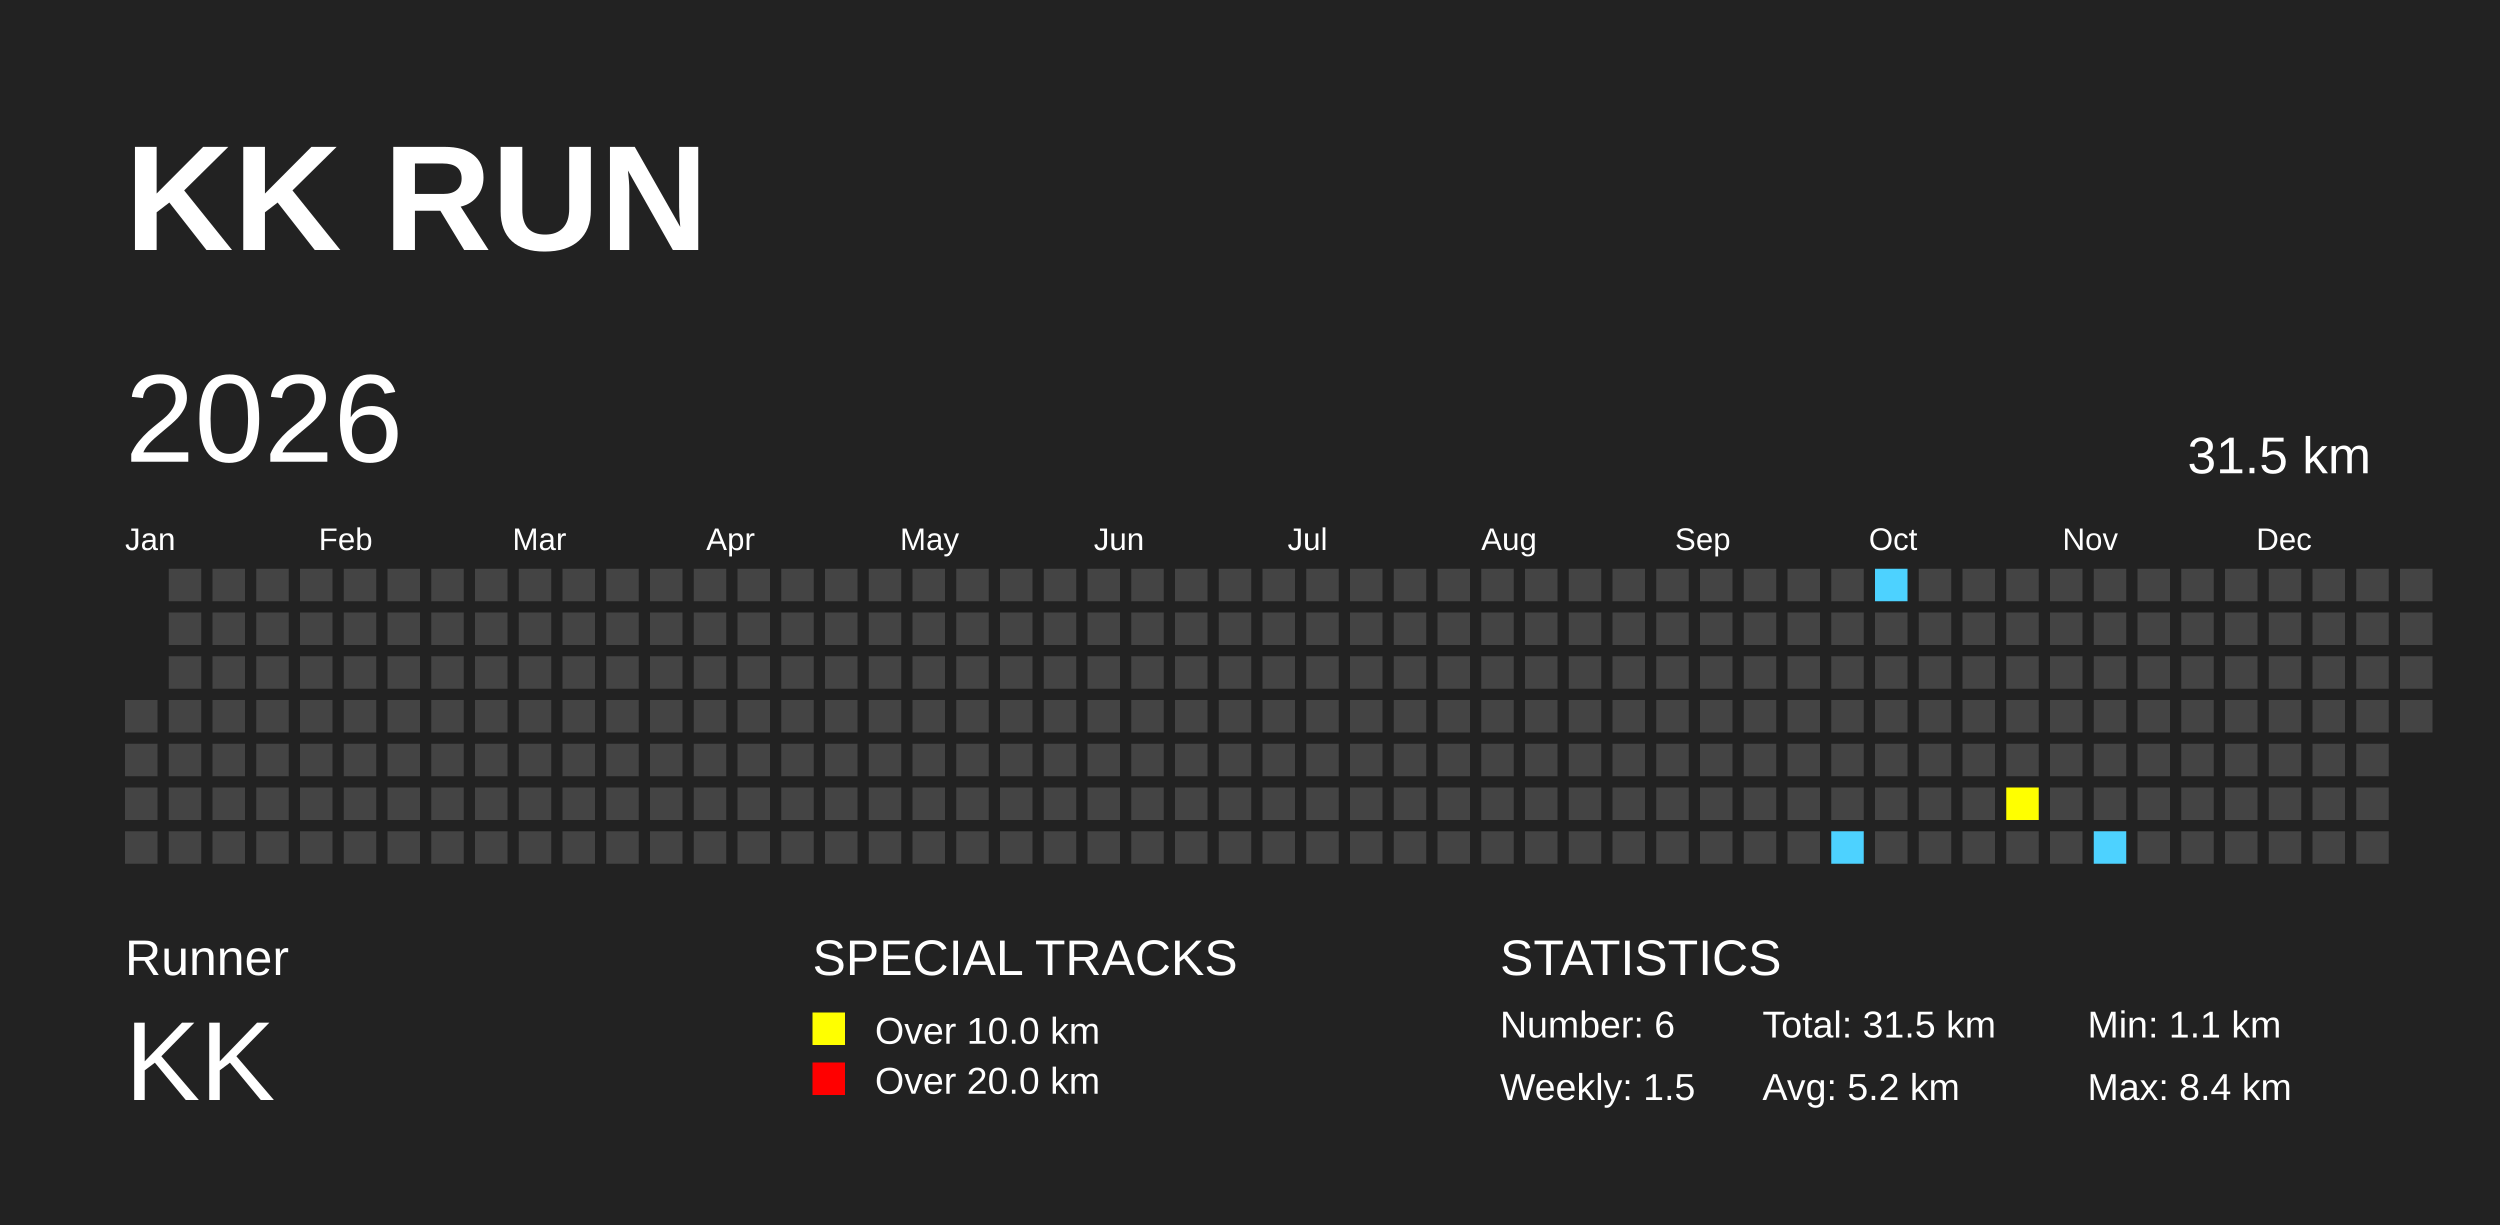
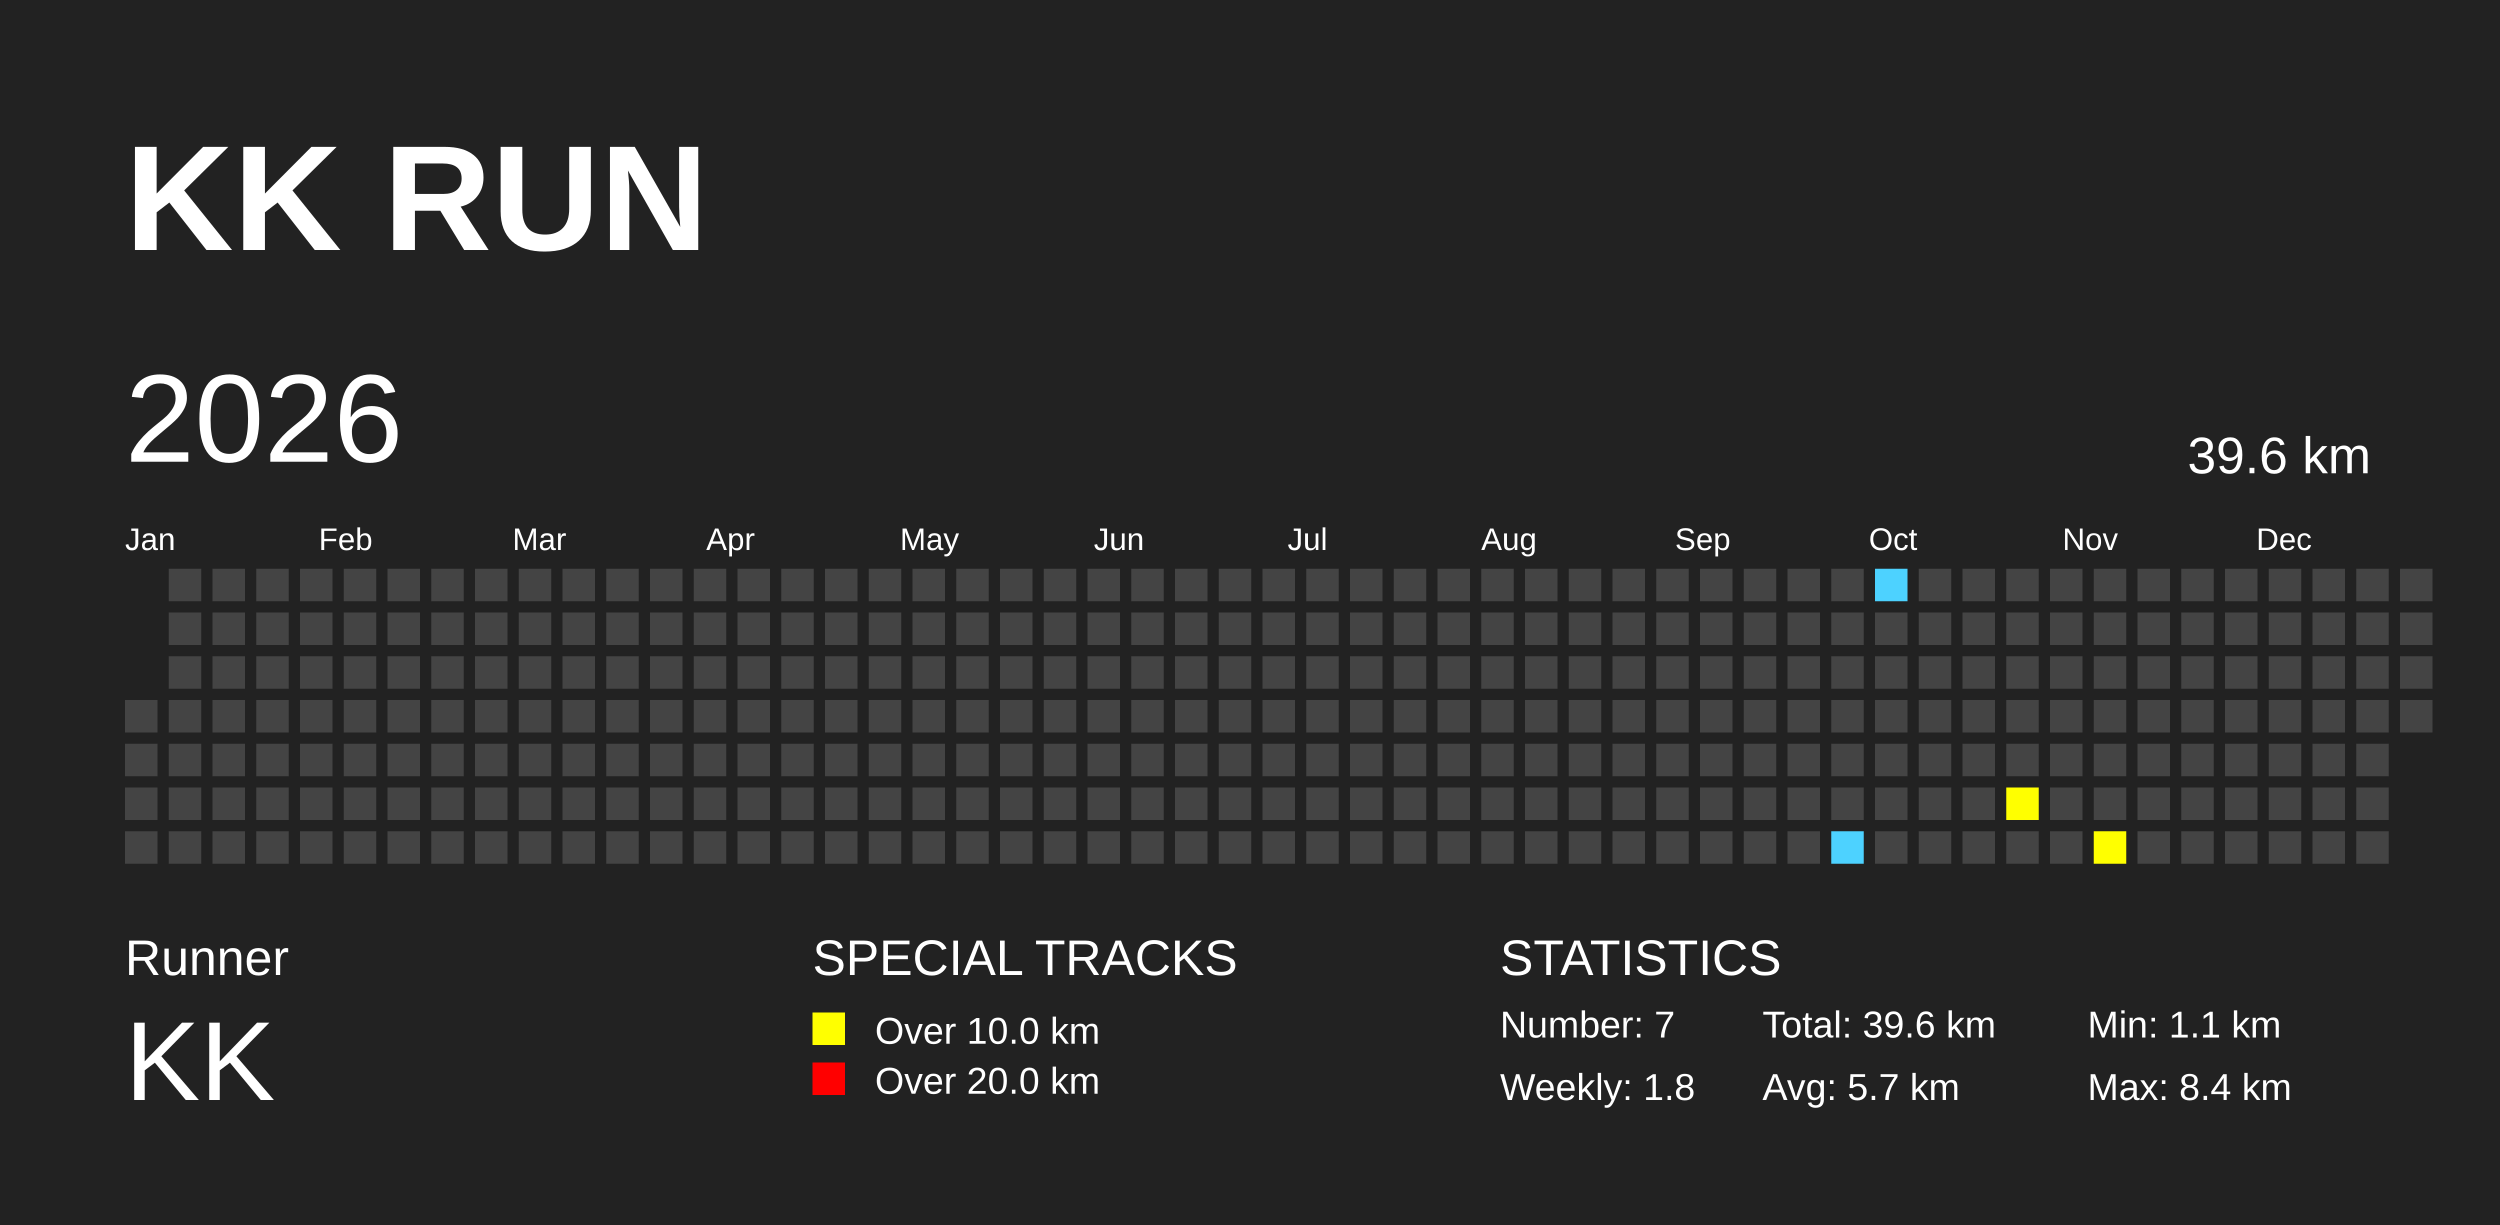
<svg xmlns="http://www.w3.org/2000/svg" baseProfile="full" height="98mm" version="1.1" viewBox="0,0,200,98" width="200mm">
  <defs>
    <pattern height="2" id="indoor-stripe" patternUnits="userSpaceOnUse" width="2">
      <line stroke="white" stroke-opacity="0.45" stroke-width="0.5" x1="0" x2="2" y1="2" y2="0" />
    </pattern>
  </defs>
  <rect fill="#222222" height="98" width="200" x="0" y="0" />
  <text fill="#FFFFFF" style="font-size:12px; font-family:Arial; font-weight:bold;" x="10" y="20">KK RUN</text>
  <text fill="#FFFFFF" style="font-size:4px; font-family:Arial" x="10" y="78">Runner</text>
  <text fill="#FFFFFF" style="font-size:9px; font-family:Arial" x="10" y="88">KK</text>
  <text fill="#FFFFFF" style="font-size:4px; font-family:Arial" x="65" y="78">SPECIAL TRACKS</text>
  <rect fill="yellow" height="2.6" width="2.6" x="65" y="81" />
  <text fill="#FFFFFF" style="font-size:3px; font-family:Arial" x="70" y="83.5">Over 10.0 km</text>
  <rect fill="red" height="2.6" width="2.6" x="65" y="85" />
  <text fill="#FFFFFF" style="font-size:3px; font-family:Arial" x="70" y="87.5">Over 20.0 km</text>
  <text fill="#FFFFFF" style="font-size:4px; font-family:Arial" x="120" y="78">STATISTICS</text>
-   <text fill="#FFFFFF" style="font-size:3px; font-family:Arial" x="120" y="83">Number: 6</text>
-   <text fill="#FFFFFF" style="font-size:3px; font-family:Arial" x="120" y="88">Weekly: 1.5</text>
-   <text fill="#FFFFFF" style="font-size:3px; font-family:Arial" x="141" y="83">Total: 31.5 km</text>
-   <text fill="#FFFFFF" style="font-size:3px; font-family:Arial" x="141" y="88">Avg: 5.2 km</text>
+   <text fill="#FFFFFF" style="font-size:3px; font-family:Arial" x="120" y="83">Number: 7</text>
+   <text fill="#FFFFFF" style="font-size:3px; font-family:Arial" x="120" y="88">Weekly: 1.8</text>
+   <text fill="#FFFFFF" style="font-size:3px; font-family:Arial" x="141" y="83">Total: 39.6 km</text>
+   <text fill="#FFFFFF" style="font-size:3px; font-family:Arial" x="141" y="88">Avg: 5.7 km</text>
  <text fill="#FFFFFF" style="font-size:3px; font-family:Arial" x="167" y="83">Min: 1.1 km</text>
  <text fill="#FFFFFF" style="font-size:3px; font-family:Arial" x="167" y="88">Max: 8.4 km</text>
  <text dominant-baseline="hanging" fill="#FFFFFF" style="font-size:10.0px; font-family:Arial;" x="10" y="30">2026</text>
-   <text dominant-baseline="hanging" fill="#FFFFFF" style="font-size:4.125px; font-family:Arial;" x="175" y="35">31.5 km</text>
+   <text dominant-baseline="hanging" fill="#FFFFFF" style="font-size:4.125px; font-family:Arial;" x="175" y="35">39.6 km</text>
  <text fill="#FFFFFF" style="font-size:2.5px; font-family:Arial" x="10.0" y="44">Jan</text>
  <text fill="#FFFFFF" style="font-size:2.5px; font-family:Arial" x="25.5" y="44">Feb</text>
  <text fill="#FFFFFF" style="font-size:2.5px; font-family:Arial" x="41.0" y="44">Mar</text>
  <text fill="#FFFFFF" style="font-size:2.5px; font-family:Arial" x="56.5" y="44">Apr</text>
  <text fill="#FFFFFF" style="font-size:2.5px; font-family:Arial" x="72.0" y="44">May</text>
  <text fill="#FFFFFF" style="font-size:2.5px; font-family:Arial" x="87.5" y="44">Jun</text>
  <text fill="#FFFFFF" style="font-size:2.5px; font-family:Arial" x="103.0" y="44">Jul</text>
  <text fill="#FFFFFF" style="font-size:2.5px; font-family:Arial" x="118.5" y="44">Aug</text>
  <text fill="#FFFFFF" style="font-size:2.5px; font-family:Arial" x="134.0" y="44">Sep</text>
  <text fill="#FFFFFF" style="font-size:2.5px; font-family:Arial" x="149.5" y="44">Oct</text>
  <text fill="#FFFFFF" style="font-size:2.5px; font-family:Arial" x="165.0" y="44">Nov</text>
  <text fill="#FFFFFF" style="font-size:2.5px; font-family:Arial" x="180.5" y="44">Dec</text>
  <rect fill="#444444" height="2.6" width="2.6" x="10.0" y="56.0" />
  <rect fill="#444444" height="2.6" width="2.6" x="10.0" y="59.5" />
  <rect fill="#444444" height="2.6" width="2.6" x="10.0" y="63.0" />
  <rect fill="#444444" height="2.6" width="2.6" x="10.0" y="66.5" />
  <rect fill="#444444" height="2.6" width="2.6" x="13.5" y="45.5" />
  <rect fill="#444444" height="2.6" width="2.6" x="13.5" y="49.0" />
  <rect fill="#444444" height="2.6" width="2.6" x="13.5" y="52.5" />
  <rect fill="#444444" height="2.6" width="2.6" x="13.5" y="56.0" />
  <rect fill="#444444" height="2.6" width="2.6" x="13.5" y="59.5" />
  <rect fill="#444444" height="2.6" width="2.6" x="13.5" y="63.0" />
  <rect fill="#444444" height="2.6" width="2.6" x="13.5" y="66.5" />
  <rect fill="#444444" height="2.6" width="2.6" x="17.0" y="45.5" />
  <rect fill="#444444" height="2.6" width="2.6" x="17.0" y="49.0" />
  <rect fill="#444444" height="2.6" width="2.6" x="17.0" y="52.5" />
  <rect fill="#444444" height="2.6" width="2.6" x="17.0" y="56.0" />
  <rect fill="#444444" height="2.6" width="2.6" x="17.0" y="59.5" />
  <rect fill="#444444" height="2.6" width="2.6" x="17.0" y="63.0" />
  <rect fill="#444444" height="2.6" width="2.6" x="17.0" y="66.5" />
  <rect fill="#444444" height="2.6" width="2.6" x="20.5" y="45.5" />
  <rect fill="#444444" height="2.6" width="2.6" x="20.5" y="49.0" />
  <rect fill="#444444" height="2.6" width="2.6" x="20.5" y="52.5" />
  <rect fill="#444444" height="2.6" width="2.6" x="20.5" y="56.0" />
  <rect fill="#444444" height="2.6" width="2.6" x="20.5" y="59.5" />
  <rect fill="#444444" height="2.6" width="2.6" x="20.5" y="63.0" />
  <rect fill="#444444" height="2.6" width="2.6" x="20.5" y="66.5" />
  <rect fill="#444444" height="2.6" width="2.6" x="24.0" y="45.5" />
  <rect fill="#444444" height="2.6" width="2.6" x="24.0" y="49.0" />
  <rect fill="#444444" height="2.6" width="2.6" x="24.0" y="52.5" />
  <rect fill="#444444" height="2.6" width="2.6" x="24.0" y="56.0" />
  <rect fill="#444444" height="2.6" width="2.6" x="24.0" y="59.5" />
  <rect fill="#444444" height="2.6" width="2.6" x="24.0" y="63.0" />
  <rect fill="#444444" height="2.6" width="2.6" x="24.0" y="66.5" />
  <rect fill="#444444" height="2.6" width="2.6" x="27.5" y="45.5" />
  <rect fill="#444444" height="2.6" width="2.6" x="27.5" y="49.0" />
  <rect fill="#444444" height="2.6" width="2.6" x="27.5" y="52.5" />
  <rect fill="#444444" height="2.6" width="2.6" x="27.5" y="56.0" />
  <rect fill="#444444" height="2.6" width="2.6" x="27.5" y="59.5" />
  <rect fill="#444444" height="2.6" width="2.6" x="27.5" y="63.0" />
  <rect fill="#444444" height="2.6" width="2.6" x="27.5" y="66.5" />
  <rect fill="#444444" height="2.6" width="2.6" x="31.0" y="45.5" />
  <rect fill="#444444" height="2.6" width="2.6" x="31.0" y="49.0" />
  <rect fill="#444444" height="2.6" width="2.6" x="31.0" y="52.5" />
  <rect fill="#444444" height="2.6" width="2.6" x="31.0" y="56.0" />
  <rect fill="#444444" height="2.6" width="2.6" x="31.0" y="59.5" />
  <rect fill="#444444" height="2.6" width="2.6" x="31.0" y="63.0" />
  <rect fill="#444444" height="2.6" width="2.6" x="31.0" y="66.5" />
  <rect fill="#444444" height="2.6" width="2.6" x="34.5" y="45.5" />
  <rect fill="#444444" height="2.6" width="2.6" x="34.5" y="49.0" />
  <rect fill="#444444" height="2.6" width="2.6" x="34.5" y="52.5" />
  <rect fill="#444444" height="2.6" width="2.6" x="34.5" y="56.0" />
  <rect fill="#444444" height="2.6" width="2.6" x="34.5" y="59.5" />
  <rect fill="#444444" height="2.6" width="2.6" x="34.5" y="63.0" />
  <rect fill="#444444" height="2.6" width="2.6" x="34.5" y="66.5" />
  <rect fill="#444444" height="2.6" width="2.6" x="38.0" y="45.5" />
  <rect fill="#444444" height="2.6" width="2.6" x="38.0" y="49.0" />
  <rect fill="#444444" height="2.6" width="2.6" x="38.0" y="52.5" />
  <rect fill="#444444" height="2.6" width="2.6" x="38.0" y="56.0" />
  <rect fill="#444444" height="2.6" width="2.6" x="38.0" y="59.5" />
  <rect fill="#444444" height="2.6" width="2.6" x="38.0" y="63.0" />
  <rect fill="#444444" height="2.6" width="2.6" x="38.0" y="66.5" />
  <rect fill="#444444" height="2.6" width="2.6" x="41.5" y="45.5" />
  <rect fill="#444444" height="2.6" width="2.6" x="41.5" y="49.0" />
  <rect fill="#444444" height="2.6" width="2.6" x="41.5" y="52.5" />
  <rect fill="#444444" height="2.6" width="2.6" x="41.5" y="56.0" />
  <rect fill="#444444" height="2.6" width="2.6" x="41.5" y="59.5" />
  <rect fill="#444444" height="2.6" width="2.6" x="41.5" y="63.0" />
  <rect fill="#444444" height="2.6" width="2.6" x="41.5" y="66.5" />
  <rect fill="#444444" height="2.6" width="2.6" x="45.0" y="45.5" />
  <rect fill="#444444" height="2.6" width="2.6" x="45.0" y="49.0" />
  <rect fill="#444444" height="2.6" width="2.6" x="45.0" y="52.5" />
  <rect fill="#444444" height="2.6" width="2.6" x="45.0" y="56.0" />
  <rect fill="#444444" height="2.6" width="2.6" x="45.0" y="59.5" />
  <rect fill="#444444" height="2.6" width="2.6" x="45.0" y="63.0" />
  <rect fill="#444444" height="2.6" width="2.6" x="45.0" y="66.5" />
  <rect fill="#444444" height="2.6" width="2.6" x="48.5" y="45.5" />
  <rect fill="#444444" height="2.6" width="2.6" x="48.5" y="49.0" />
  <rect fill="#444444" height="2.6" width="2.6" x="48.5" y="52.5" />
  <rect fill="#444444" height="2.6" width="2.6" x="48.5" y="56.0" />
  <rect fill="#444444" height="2.6" width="2.6" x="48.5" y="59.5" />
  <rect fill="#444444" height="2.6" width="2.6" x="48.5" y="63.0" />
  <rect fill="#444444" height="2.6" width="2.6" x="48.5" y="66.5" />
  <rect fill="#444444" height="2.6" width="2.6" x="52.0" y="45.5" />
  <rect fill="#444444" height="2.6" width="2.6" x="52.0" y="49.0" />
  <rect fill="#444444" height="2.6" width="2.6" x="52.0" y="52.5" />
  <rect fill="#444444" height="2.6" width="2.6" x="52.0" y="56.0" />
  <rect fill="#444444" height="2.6" width="2.6" x="52.0" y="59.5" />
  <rect fill="#444444" height="2.6" width="2.6" x="52.0" y="63.0" />
  <rect fill="#444444" height="2.6" width="2.6" x="52.0" y="66.5" />
  <rect fill="#444444" height="2.6" width="2.6" x="55.5" y="45.5" />
  <rect fill="#444444" height="2.6" width="2.6" x="55.5" y="49.0" />
  <rect fill="#444444" height="2.6" width="2.6" x="55.5" y="52.5" />
  <rect fill="#444444" height="2.6" width="2.6" x="55.5" y="56.0" />
  <rect fill="#444444" height="2.6" width="2.6" x="55.5" y="59.5" />
  <rect fill="#444444" height="2.6" width="2.6" x="55.5" y="63.0" />
  <rect fill="#444444" height="2.6" width="2.6" x="55.5" y="66.5" />
  <rect fill="#444444" height="2.6" width="2.6" x="59.0" y="45.5" />
  <rect fill="#444444" height="2.6" width="2.6" x="59.0" y="49.0" />
  <rect fill="#444444" height="2.6" width="2.6" x="59.0" y="52.5" />
  <rect fill="#444444" height="2.6" width="2.6" x="59.0" y="56.0" />
  <rect fill="#444444" height="2.6" width="2.6" x="59.0" y="59.5" />
  <rect fill="#444444" height="2.6" width="2.6" x="59.0" y="63.0" />
  <rect fill="#444444" height="2.6" width="2.6" x="59.0" y="66.5" />
  <rect fill="#444444" height="2.6" width="2.6" x="62.5" y="45.5" />
  <rect fill="#444444" height="2.6" width="2.6" x="62.5" y="49.0" />
  <rect fill="#444444" height="2.6" width="2.6" x="62.5" y="52.5" />
  <rect fill="#444444" height="2.6" width="2.6" x="62.5" y="56.0" />
  <rect fill="#444444" height="2.6" width="2.6" x="62.5" y="59.5" />
  <rect fill="#444444" height="2.6" width="2.6" x="62.5" y="63.0" />
  <rect fill="#444444" height="2.6" width="2.6" x="62.5" y="66.5" />
  <rect fill="#444444" height="2.6" width="2.6" x="66.0" y="45.5" />
  <rect fill="#444444" height="2.6" width="2.6" x="66.0" y="49.0" />
  <rect fill="#444444" height="2.6" width="2.6" x="66.0" y="52.5" />
  <rect fill="#444444" height="2.6" width="2.6" x="66.0" y="56.0" />
  <rect fill="#444444" height="2.6" width="2.6" x="66.0" y="59.5" />
  <rect fill="#444444" height="2.6" width="2.6" x="66.0" y="63.0" />
  <rect fill="#444444" height="2.6" width="2.6" x="66.0" y="66.5" />
  <rect fill="#444444" height="2.6" width="2.6" x="69.5" y="45.5" />
  <rect fill="#444444" height="2.6" width="2.6" x="69.5" y="49.0" />
  <rect fill="#444444" height="2.6" width="2.6" x="69.5" y="52.5" />
  <rect fill="#444444" height="2.6" width="2.6" x="69.5" y="56.0" />
  <rect fill="#444444" height="2.6" width="2.6" x="69.5" y="59.5" />
  <rect fill="#444444" height="2.6" width="2.6" x="69.5" y="63.0" />
  <rect fill="#444444" height="2.6" width="2.6" x="69.5" y="66.5" />
  <rect fill="#444444" height="2.6" width="2.6" x="73.0" y="45.5" />
  <rect fill="#444444" height="2.6" width="2.6" x="73.0" y="49.0" />
  <rect fill="#444444" height="2.6" width="2.6" x="73.0" y="52.5" />
  <rect fill="#444444" height="2.6" width="2.6" x="73.0" y="56.0" />
  <rect fill="#444444" height="2.6" width="2.6" x="73.0" y="59.5" />
  <rect fill="#444444" height="2.6" width="2.6" x="73.0" y="63.0" />
  <rect fill="#444444" height="2.6" width="2.6" x="73.0" y="66.5" />
  <rect fill="#444444" height="2.6" width="2.6" x="76.5" y="45.5" />
  <rect fill="#444444" height="2.6" width="2.6" x="76.5" y="49.0" />
  <rect fill="#444444" height="2.6" width="2.6" x="76.5" y="52.5" />
  <rect fill="#444444" height="2.6" width="2.6" x="76.5" y="56.0" />
  <rect fill="#444444" height="2.6" width="2.6" x="76.5" y="59.5" />
  <rect fill="#444444" height="2.6" width="2.6" x="76.5" y="63.0" />
  <rect fill="#444444" height="2.6" width="2.6" x="76.5" y="66.5" />
  <rect fill="#444444" height="2.6" width="2.6" x="80.0" y="45.5" />
  <rect fill="#444444" height="2.6" width="2.6" x="80.0" y="49.0" />
  <rect fill="#444444" height="2.6" width="2.6" x="80.0" y="52.5" />
  <rect fill="#444444" height="2.6" width="2.6" x="80.0" y="56.0" />
  <rect fill="#444444" height="2.6" width="2.6" x="80.0" y="59.5" />
  <rect fill="#444444" height="2.6" width="2.6" x="80.0" y="63.0" />
  <rect fill="#444444" height="2.6" width="2.6" x="80.0" y="66.5" />
  <rect fill="#444444" height="2.6" width="2.6" x="83.5" y="45.5" />
  <rect fill="#444444" height="2.6" width="2.6" x="83.5" y="49.0" />
  <rect fill="#444444" height="2.6" width="2.6" x="83.5" y="52.5" />
  <rect fill="#444444" height="2.6" width="2.6" x="83.5" y="56.0" />
  <rect fill="#444444" height="2.6" width="2.6" x="83.5" y="59.5" />
  <rect fill="#444444" height="2.6" width="2.6" x="83.5" y="63.0" />
  <rect fill="#444444" height="2.6" width="2.6" x="83.5" y="66.5" />
  <rect fill="#444444" height="2.6" width="2.6" x="87.0" y="45.5" />
  <rect fill="#444444" height="2.6" width="2.6" x="87.0" y="49.0" />
  <rect fill="#444444" height="2.6" width="2.6" x="87.0" y="52.5" />
  <rect fill="#444444" height="2.6" width="2.6" x="87.0" y="56.0" />
  <rect fill="#444444" height="2.6" width="2.6" x="87.0" y="59.5" />
  <rect fill="#444444" height="2.6" width="2.6" x="87.0" y="63.0" />
  <rect fill="#444444" height="2.6" width="2.6" x="87.0" y="66.5" />
  <rect fill="#444444" height="2.6" width="2.6" x="90.5" y="45.5" />
  <rect fill="#444444" height="2.6" width="2.6" x="90.5" y="49.0" />
  <rect fill="#444444" height="2.6" width="2.6" x="90.5" y="52.5" />
  <rect fill="#444444" height="2.6" width="2.6" x="90.5" y="56.0" />
  <rect fill="#444444" height="2.6" width="2.6" x="90.5" y="59.5" />
  <rect fill="#444444" height="2.6" width="2.6" x="90.5" y="63.0" />
  <rect fill="#444444" height="2.6" width="2.6" x="90.5" y="66.5" />
  <rect fill="#444444" height="2.6" width="2.6" x="94.0" y="45.5" />
  <rect fill="#444444" height="2.6" width="2.6" x="94.0" y="49.0" />
  <rect fill="#444444" height="2.6" width="2.6" x="94.0" y="52.5" />
  <rect fill="#444444" height="2.6" width="2.6" x="94.0" y="56.0" />
  <rect fill="#444444" height="2.6" width="2.6" x="94.0" y="59.5" />
  <rect fill="#444444" height="2.6" width="2.6" x="94.0" y="63.0" />
  <rect fill="#444444" height="2.6" width="2.6" x="94.0" y="66.5" />
  <rect fill="#444444" height="2.6" width="2.6" x="97.5" y="45.5" />
  <rect fill="#444444" height="2.6" width="2.6" x="97.5" y="49.0" />
  <rect fill="#444444" height="2.6" width="2.6" x="97.5" y="52.5" />
  <rect fill="#444444" height="2.6" width="2.6" x="97.5" y="56.0" />
  <rect fill="#444444" height="2.6" width="2.6" x="97.5" y="59.5" />
  <rect fill="#444444" height="2.6" width="2.6" x="97.5" y="63.0" />
  <rect fill="#444444" height="2.6" width="2.6" x="97.5" y="66.5" />
  <rect fill="#444444" height="2.6" width="2.6" x="101.0" y="45.5" />
  <rect fill="#444444" height="2.6" width="2.6" x="101.0" y="49.0" />
  <rect fill="#444444" height="2.6" width="2.6" x="101.0" y="52.5" />
  <rect fill="#444444" height="2.6" width="2.6" x="101.0" y="56.0" />
  <rect fill="#444444" height="2.6" width="2.6" x="101.0" y="59.5" />
  <rect fill="#444444" height="2.6" width="2.6" x="101.0" y="63.0" />
  <rect fill="#444444" height="2.6" width="2.6" x="101.0" y="66.5" />
  <rect fill="#444444" height="2.6" width="2.6" x="104.5" y="45.5" />
  <rect fill="#444444" height="2.6" width="2.6" x="104.5" y="49.0" />
  <rect fill="#444444" height="2.6" width="2.6" x="104.5" y="52.5" />
  <rect fill="#444444" height="2.6" width="2.6" x="104.5" y="56.0" />
  <rect fill="#444444" height="2.6" width="2.6" x="104.5" y="59.5" />
  <rect fill="#444444" height="2.6" width="2.6" x="104.5" y="63.0" />
  <rect fill="#444444" height="2.6" width="2.6" x="104.5" y="66.5" />
  <rect fill="#444444" height="2.6" width="2.6" x="108.0" y="45.5" />
  <rect fill="#444444" height="2.6" width="2.6" x="108.0" y="49.0" />
  <rect fill="#444444" height="2.6" width="2.6" x="108.0" y="52.5" />
  <rect fill="#444444" height="2.6" width="2.6" x="108.0" y="56.0" />
  <rect fill="#444444" height="2.6" width="2.6" x="108.0" y="59.5" />
  <rect fill="#444444" height="2.6" width="2.6" x="108.0" y="63.0" />
  <rect fill="#444444" height="2.6" width="2.6" x="108.0" y="66.5" />
  <rect fill="#444444" height="2.6" width="2.6" x="111.5" y="45.5" />
  <rect fill="#444444" height="2.6" width="2.6" x="111.5" y="49.0" />
  <rect fill="#444444" height="2.6" width="2.6" x="111.5" y="52.5" />
  <rect fill="#444444" height="2.6" width="2.6" x="111.5" y="56.0" />
  <rect fill="#444444" height="2.6" width="2.6" x="111.5" y="59.5" />
  <rect fill="#444444" height="2.6" width="2.6" x="111.5" y="63.0" />
  <rect fill="#444444" height="2.6" width="2.6" x="111.5" y="66.5" />
  <rect fill="#444444" height="2.6" width="2.6" x="115.0" y="45.5" />
  <rect fill="#444444" height="2.6" width="2.6" x="115.0" y="49.0" />
  <rect fill="#444444" height="2.6" width="2.6" x="115.0" y="52.5" />
  <rect fill="#444444" height="2.6" width="2.6" x="115.0" y="56.0" />
  <rect fill="#444444" height="2.6" width="2.6" x="115.0" y="59.5" />
  <rect fill="#444444" height="2.6" width="2.6" x="115.0" y="63.0" />
  <rect fill="#444444" height="2.6" width="2.6" x="115.0" y="66.5" />
  <rect fill="#444444" height="2.6" width="2.6" x="118.5" y="45.5" />
  <rect fill="#444444" height="2.6" width="2.6" x="118.5" y="49.0" />
  <rect fill="#444444" height="2.6" width="2.6" x="118.5" y="52.5" />
  <rect fill="#444444" height="2.6" width="2.6" x="118.5" y="56.0" />
  <rect fill="#444444" height="2.6" width="2.6" x="118.5" y="59.5" />
  <rect fill="#444444" height="2.6" width="2.6" x="118.5" y="63.0" />
  <rect fill="#444444" height="2.6" width="2.6" x="118.5" y="66.5" />
  <rect fill="#444444" height="2.6" width="2.6" x="122.0" y="45.5" />
  <rect fill="#444444" height="2.6" width="2.6" x="122.0" y="49.0" />
  <rect fill="#444444" height="2.6" width="2.6" x="122.0" y="52.5" />
  <rect fill="#444444" height="2.6" width="2.6" x="122.0" y="56.0" />
  <rect fill="#444444" height="2.6" width="2.6" x="122.0" y="59.5" />
  <rect fill="#444444" height="2.6" width="2.6" x="122.0" y="63.0" />
  <rect fill="#444444" height="2.6" width="2.6" x="122.0" y="66.5" />
  <rect fill="#444444" height="2.6" width="2.6" x="125.5" y="45.5" />
  <rect fill="#444444" height="2.6" width="2.6" x="125.5" y="49.0" />
  <rect fill="#444444" height="2.6" width="2.6" x="125.5" y="52.5" />
  <rect fill="#444444" height="2.6" width="2.6" x="125.5" y="56.0" />
  <rect fill="#444444" height="2.6" width="2.6" x="125.5" y="59.5" />
  <rect fill="#444444" height="2.6" width="2.6" x="125.5" y="63.0" />
  <rect fill="#444444" height="2.6" width="2.6" x="125.5" y="66.5" />
  <rect fill="#444444" height="2.6" width="2.6" x="129.0" y="45.5" />
  <rect fill="#444444" height="2.6" width="2.6" x="129.0" y="49.0" />
  <rect fill="#444444" height="2.6" width="2.6" x="129.0" y="52.5" />
  <rect fill="#444444" height="2.6" width="2.6" x="129.0" y="56.0" />
  <rect fill="#444444" height="2.6" width="2.6" x="129.0" y="59.5" />
  <rect fill="#444444" height="2.6" width="2.6" x="129.0" y="63.0" />
  <rect fill="#444444" height="2.6" width="2.6" x="129.0" y="66.5" />
  <rect fill="#444444" height="2.6" width="2.6" x="132.5" y="45.5" />
  <rect fill="#444444" height="2.6" width="2.6" x="132.5" y="49.0" />
  <rect fill="#444444" height="2.6" width="2.6" x="132.5" y="52.5" />
  <rect fill="#444444" height="2.6" width="2.6" x="132.5" y="56.0" />
  <rect fill="#444444" height="2.6" width="2.6" x="132.5" y="59.5" />
  <rect fill="#444444" height="2.6" width="2.6" x="132.5" y="63.0" />
  <rect fill="#444444" height="2.6" width="2.6" x="132.5" y="66.5" />
  <rect fill="#444444" height="2.6" width="2.6" x="136.0" y="45.5" />
  <rect fill="#444444" height="2.6" width="2.6" x="136.0" y="49.0" />
  <rect fill="#444444" height="2.6" width="2.6" x="136.0" y="52.5" />
  <rect fill="#444444" height="2.6" width="2.6" x="136.0" y="56.0" />
  <rect fill="#444444" height="2.6" width="2.6" x="136.0" y="59.5" />
  <rect fill="#444444" height="2.6" width="2.6" x="136.0" y="63.0" />
  <rect fill="#444444" height="2.6" width="2.6" x="136.0" y="66.5" />
  <rect fill="#444444" height="2.6" width="2.6" x="139.5" y="45.5" />
  <rect fill="#444444" height="2.6" width="2.6" x="139.5" y="49.0" />
  <rect fill="#444444" height="2.6" width="2.6" x="139.5" y="52.5" />
  <rect fill="#444444" height="2.6" width="2.6" x="139.5" y="56.0" />
  <rect fill="#444444" height="2.6" width="2.6" x="139.5" y="59.5" />
  <rect fill="#444444" height="2.6" width="2.6" x="139.5" y="63.0" />
  <rect fill="#444444" height="2.6" width="2.6" x="139.5" y="66.5" />
  <rect fill="#444444" height="2.6" width="2.6" x="143.0" y="45.5" />
  <rect fill="#444444" height="2.6" width="2.6" x="143.0" y="49.0" />
  <rect fill="#444444" height="2.6" width="2.6" x="143.0" y="52.5" />
  <rect fill="#444444" height="2.6" width="2.6" x="143.0" y="56.0" />
  <rect fill="#444444" height="2.6" width="2.6" x="143.0" y="59.5" />
  <rect fill="#444444" height="2.6" width="2.6" x="143.0" y="63.0" />
  <rect fill="#444444" height="2.6" width="2.6" x="143.0" y="66.5" />
  <rect fill="#444444" height="2.6" width="2.6" x="146.5" y="45.5" />
  <rect fill="#444444" height="2.6" width="2.6" x="146.5" y="49.0" />
  <rect fill="#444444" height="2.6" width="2.6" x="146.5" y="52.5" />
  <rect fill="#444444" height="2.6" width="2.6" x="146.5" y="56.0" />
  <rect fill="#444444" height="2.6" width="2.6" x="146.5" y="59.5" />
  <rect fill="#444444" height="2.6" width="2.6" x="146.5" y="63.0" />
  <rect fill="#4DD2FF" height="2.6" width="2.6" x="146.5" y="66.5" />
  <rect fill="#4DD2FF" height="2.6" width="2.6" x="150.0" y="45.5" />
  <rect fill="#444444" height="2.6" width="2.6" x="150.0" y="49.0" />
  <rect fill="#444444" height="2.6" width="2.6" x="150.0" y="52.5" />
  <rect fill="#444444" height="2.6" width="2.6" x="150.0" y="56.0" />
  <rect fill="#444444" height="2.6" width="2.6" x="150.0" y="59.5" />
  <rect fill="#444444" height="2.6" width="2.6" x="150.0" y="63.0" />
  <rect fill="#444444" height="2.6" width="2.6" x="150.0" y="66.5" />
  <rect fill="#444444" height="2.6" width="2.6" x="153.5" y="45.5" />
  <rect fill="#444444" height="2.6" width="2.6" x="153.5" y="49.0" />
  <rect fill="#444444" height="2.6" width="2.6" x="153.5" y="52.5" />
  <rect fill="#444444" height="2.6" width="2.6" x="153.5" y="56.0" />
  <rect fill="#444444" height="2.6" width="2.6" x="153.5" y="59.5" />
  <rect fill="#444444" height="2.6" width="2.6" x="153.5" y="63.0" />
  <rect fill="#444444" height="2.6" width="2.6" x="153.5" y="66.5" />
  <rect fill="#444444" height="2.6" width="2.6" x="157.0" y="45.5" />
  <rect fill="#444444" height="2.6" width="2.6" x="157.0" y="49.0" />
  <rect fill="#444444" height="2.6" width="2.6" x="157.0" y="52.5" />
  <rect fill="#444444" height="2.6" width="2.6" x="157.0" y="56.0" />
  <rect fill="#444444" height="2.6" width="2.6" x="157.0" y="59.5" />
  <rect fill="#444444" height="2.6" width="2.6" x="157.0" y="63.0" />
  <rect fill="#444444" height="2.6" width="2.6" x="157.0" y="66.5" />
  <rect fill="#444444" height="2.6" width="2.6" x="160.5" y="45.5" />
  <rect fill="#444444" height="2.6" width="2.6" x="160.5" y="49.0" />
  <rect fill="#444444" height="2.6" width="2.6" x="160.5" y="52.5" />
  <rect fill="#444444" height="2.6" width="2.6" x="160.5" y="56.0" />
  <rect fill="#444444" height="2.6" width="2.6" x="160.5" y="59.5" />
  <rect fill="yellow" height="2.6" width="2.6" x="160.5" y="63.0" />
  <rect fill="#444444" height="2.6" width="2.6" x="160.5" y="66.5" />
  <rect fill="#444444" height="2.6" width="2.6" x="164.0" y="45.5" />
  <rect fill="#444444" height="2.6" width="2.6" x="164.0" y="49.0" />
  <rect fill="#444444" height="2.6" width="2.6" x="164.0" y="52.5" />
  <rect fill="#444444" height="2.6" width="2.6" x="164.0" y="56.0" />
  <rect fill="#444444" height="2.6" width="2.6" x="164.0" y="59.5" />
  <rect fill="#444444" height="2.6" width="2.6" x="164.0" y="63.0" />
  <rect fill="#444444" height="2.6" width="2.6" x="164.0" y="66.5" />
  <rect fill="#444444" height="2.6" width="2.6" x="167.5" y="45.5" />
  <rect fill="#444444" height="2.6" width="2.6" x="167.5" y="49.0" />
  <rect fill="#444444" height="2.6" width="2.6" x="167.5" y="52.5" />
  <rect fill="#444444" height="2.6" width="2.6" x="167.5" y="56.0" />
  <rect fill="#444444" height="2.6" width="2.6" x="167.5" y="59.5" />
  <rect fill="#444444" height="2.6" width="2.6" x="167.5" y="63.0" />
-   <rect fill="#4DD2FF" height="2.6" width="2.6" x="167.5" y="66.5" />
+   <rect fill="yellow" height="2.6" width="2.6" x="167.5" y="66.5" />
  <rect fill="#444444" height="2.6" width="2.6" x="171.0" y="45.5" />
  <rect fill="#444444" height="2.6" width="2.6" x="171.0" y="49.0" />
  <rect fill="#444444" height="2.6" width="2.6" x="171.0" y="52.5" />
  <rect fill="#444444" height="2.6" width="2.6" x="171.0" y="56.0" />
  <rect fill="#444444" height="2.6" width="2.6" x="171.0" y="59.5" />
  <rect fill="#444444" height="2.6" width="2.6" x="171.0" y="63.0" />
  <rect fill="#444444" height="2.6" width="2.6" x="171.0" y="66.5" />
  <rect fill="#444444" height="2.6" width="2.6" x="174.5" y="45.5" />
  <rect fill="#444444" height="2.6" width="2.6" x="174.5" y="49.0" />
  <rect fill="#444444" height="2.6" width="2.6" x="174.5" y="52.5" />
  <rect fill="#444444" height="2.6" width="2.6" x="174.5" y="56.0" />
  <rect fill="#444444" height="2.6" width="2.6" x="174.5" y="59.5" />
  <rect fill="#444444" height="2.6" width="2.6" x="174.5" y="63.0" />
  <rect fill="#444444" height="2.6" width="2.6" x="174.5" y="66.5" />
  <rect fill="#444444" height="2.6" width="2.6" x="178.0" y="45.5" />
  <rect fill="#444444" height="2.6" width="2.6" x="178.0" y="49.0" />
  <rect fill="#444444" height="2.6" width="2.6" x="178.0" y="52.5" />
  <rect fill="#444444" height="2.6" width="2.6" x="178.0" y="56.0" />
  <rect fill="#444444" height="2.6" width="2.6" x="178.0" y="59.5" />
  <rect fill="#444444" height="2.6" width="2.6" x="178.0" y="63.0" />
  <rect fill="#444444" height="2.6" width="2.6" x="178.0" y="66.5" />
  <rect fill="#444444" height="2.6" width="2.6" x="181.5" y="45.5" />
  <rect fill="#444444" height="2.6" width="2.6" x="181.5" y="49.0" />
  <rect fill="#444444" height="2.6" width="2.6" x="181.5" y="52.5" />
  <rect fill="#444444" height="2.6" width="2.6" x="181.5" y="56.0" />
  <rect fill="#444444" height="2.6" width="2.6" x="181.5" y="59.5" />
  <rect fill="#444444" height="2.6" width="2.6" x="181.5" y="63.0" />
  <rect fill="#444444" height="2.6" width="2.6" x="181.5" y="66.5" />
  <rect fill="#444444" height="2.6" width="2.6" x="185.0" y="45.5" />
  <rect fill="#444444" height="2.6" width="2.6" x="185.0" y="49.0" />
  <rect fill="#444444" height="2.6" width="2.6" x="185.0" y="52.5" />
  <rect fill="#444444" height="2.6" width="2.6" x="185.0" y="56.0" />
  <rect fill="#444444" height="2.6" width="2.6" x="185.0" y="59.5" />
  <rect fill="#444444" height="2.6" width="2.6" x="185.0" y="63.0" />
  <rect fill="#444444" height="2.6" width="2.6" x="185.0" y="66.5" />
  <rect fill="#444444" height="2.6" width="2.6" x="188.5" y="45.5" />
  <rect fill="#444444" height="2.6" width="2.6" x="188.5" y="49.0" />
  <rect fill="#444444" height="2.6" width="2.6" x="188.5" y="52.5" />
  <rect fill="#444444" height="2.6" width="2.6" x="188.5" y="56.0" />
  <rect fill="#444444" height="2.6" width="2.6" x="188.5" y="59.5" />
  <rect fill="#444444" height="2.6" width="2.6" x="188.5" y="63.0" />
  <rect fill="#444444" height="2.6" width="2.6" x="188.5" y="66.5" />
  <rect fill="#444444" height="2.6" width="2.6" x="192.0" y="45.5" />
  <rect fill="#444444" height="2.6" width="2.6" x="192.0" y="49.0" />
  <rect fill="#444444" height="2.6" width="2.6" x="192.0" y="52.5" />
  <rect fill="#444444" height="2.6" width="2.6" x="192.0" y="56.0" />
</svg>
